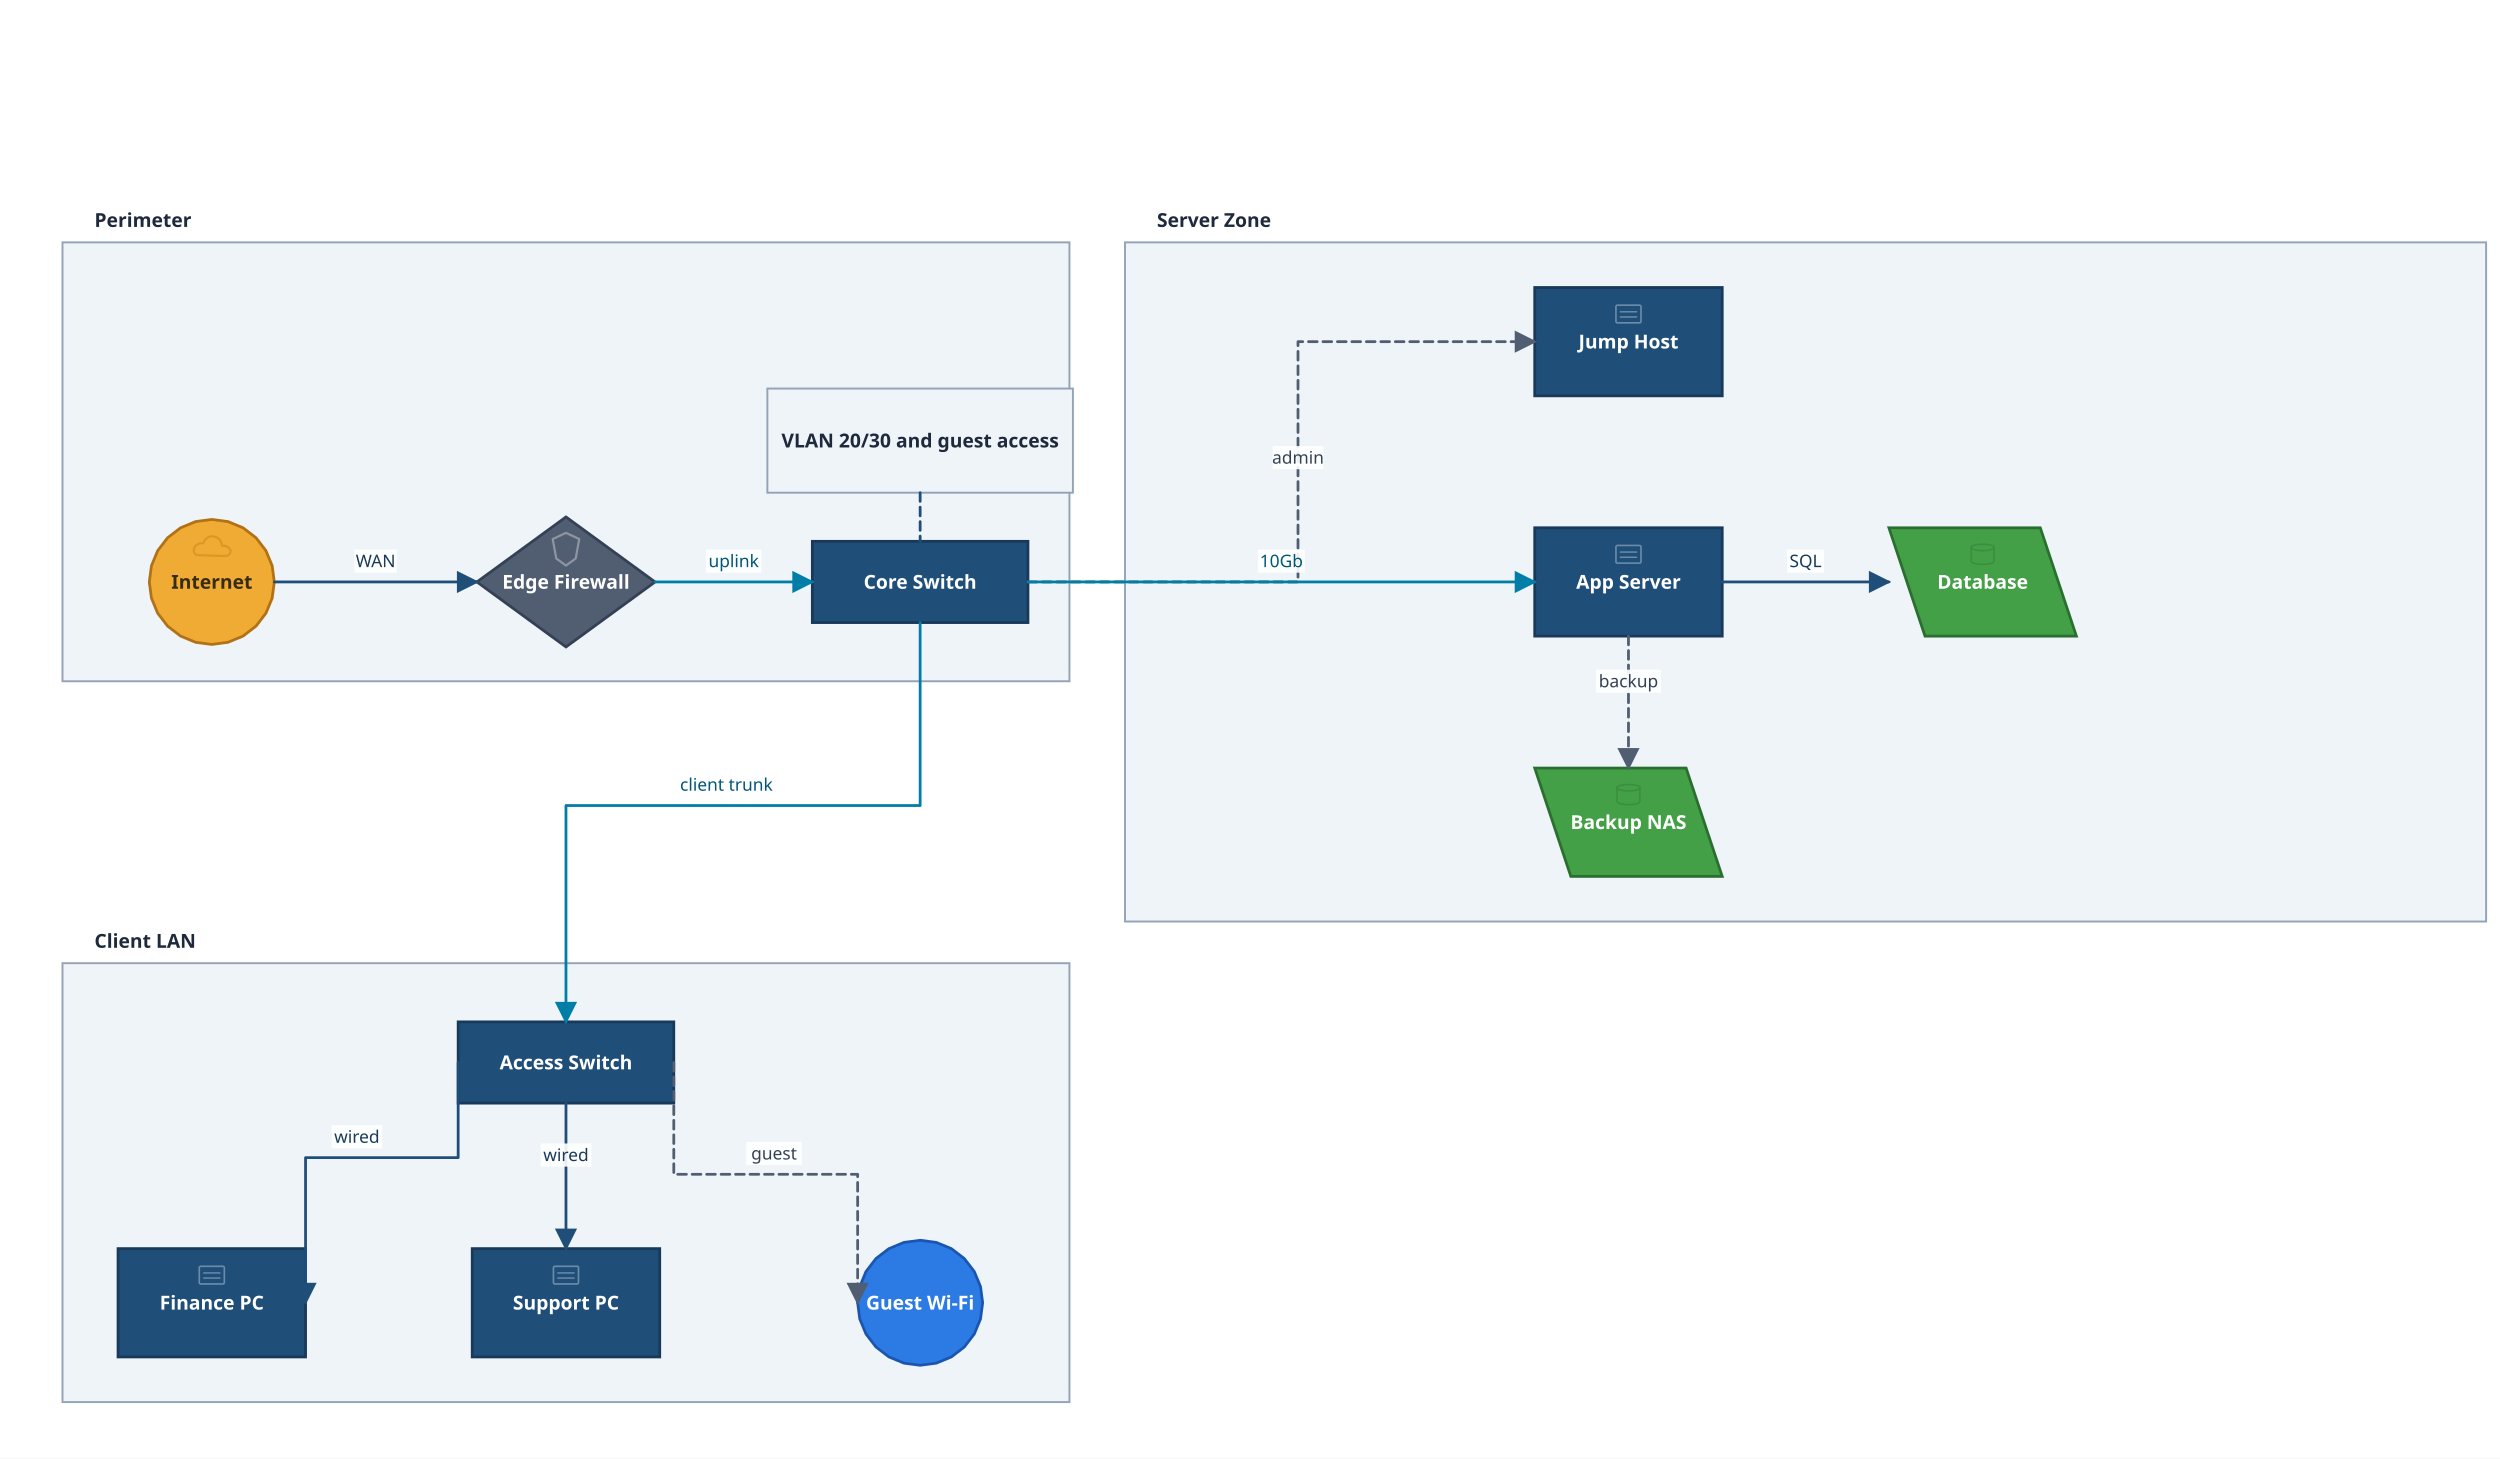
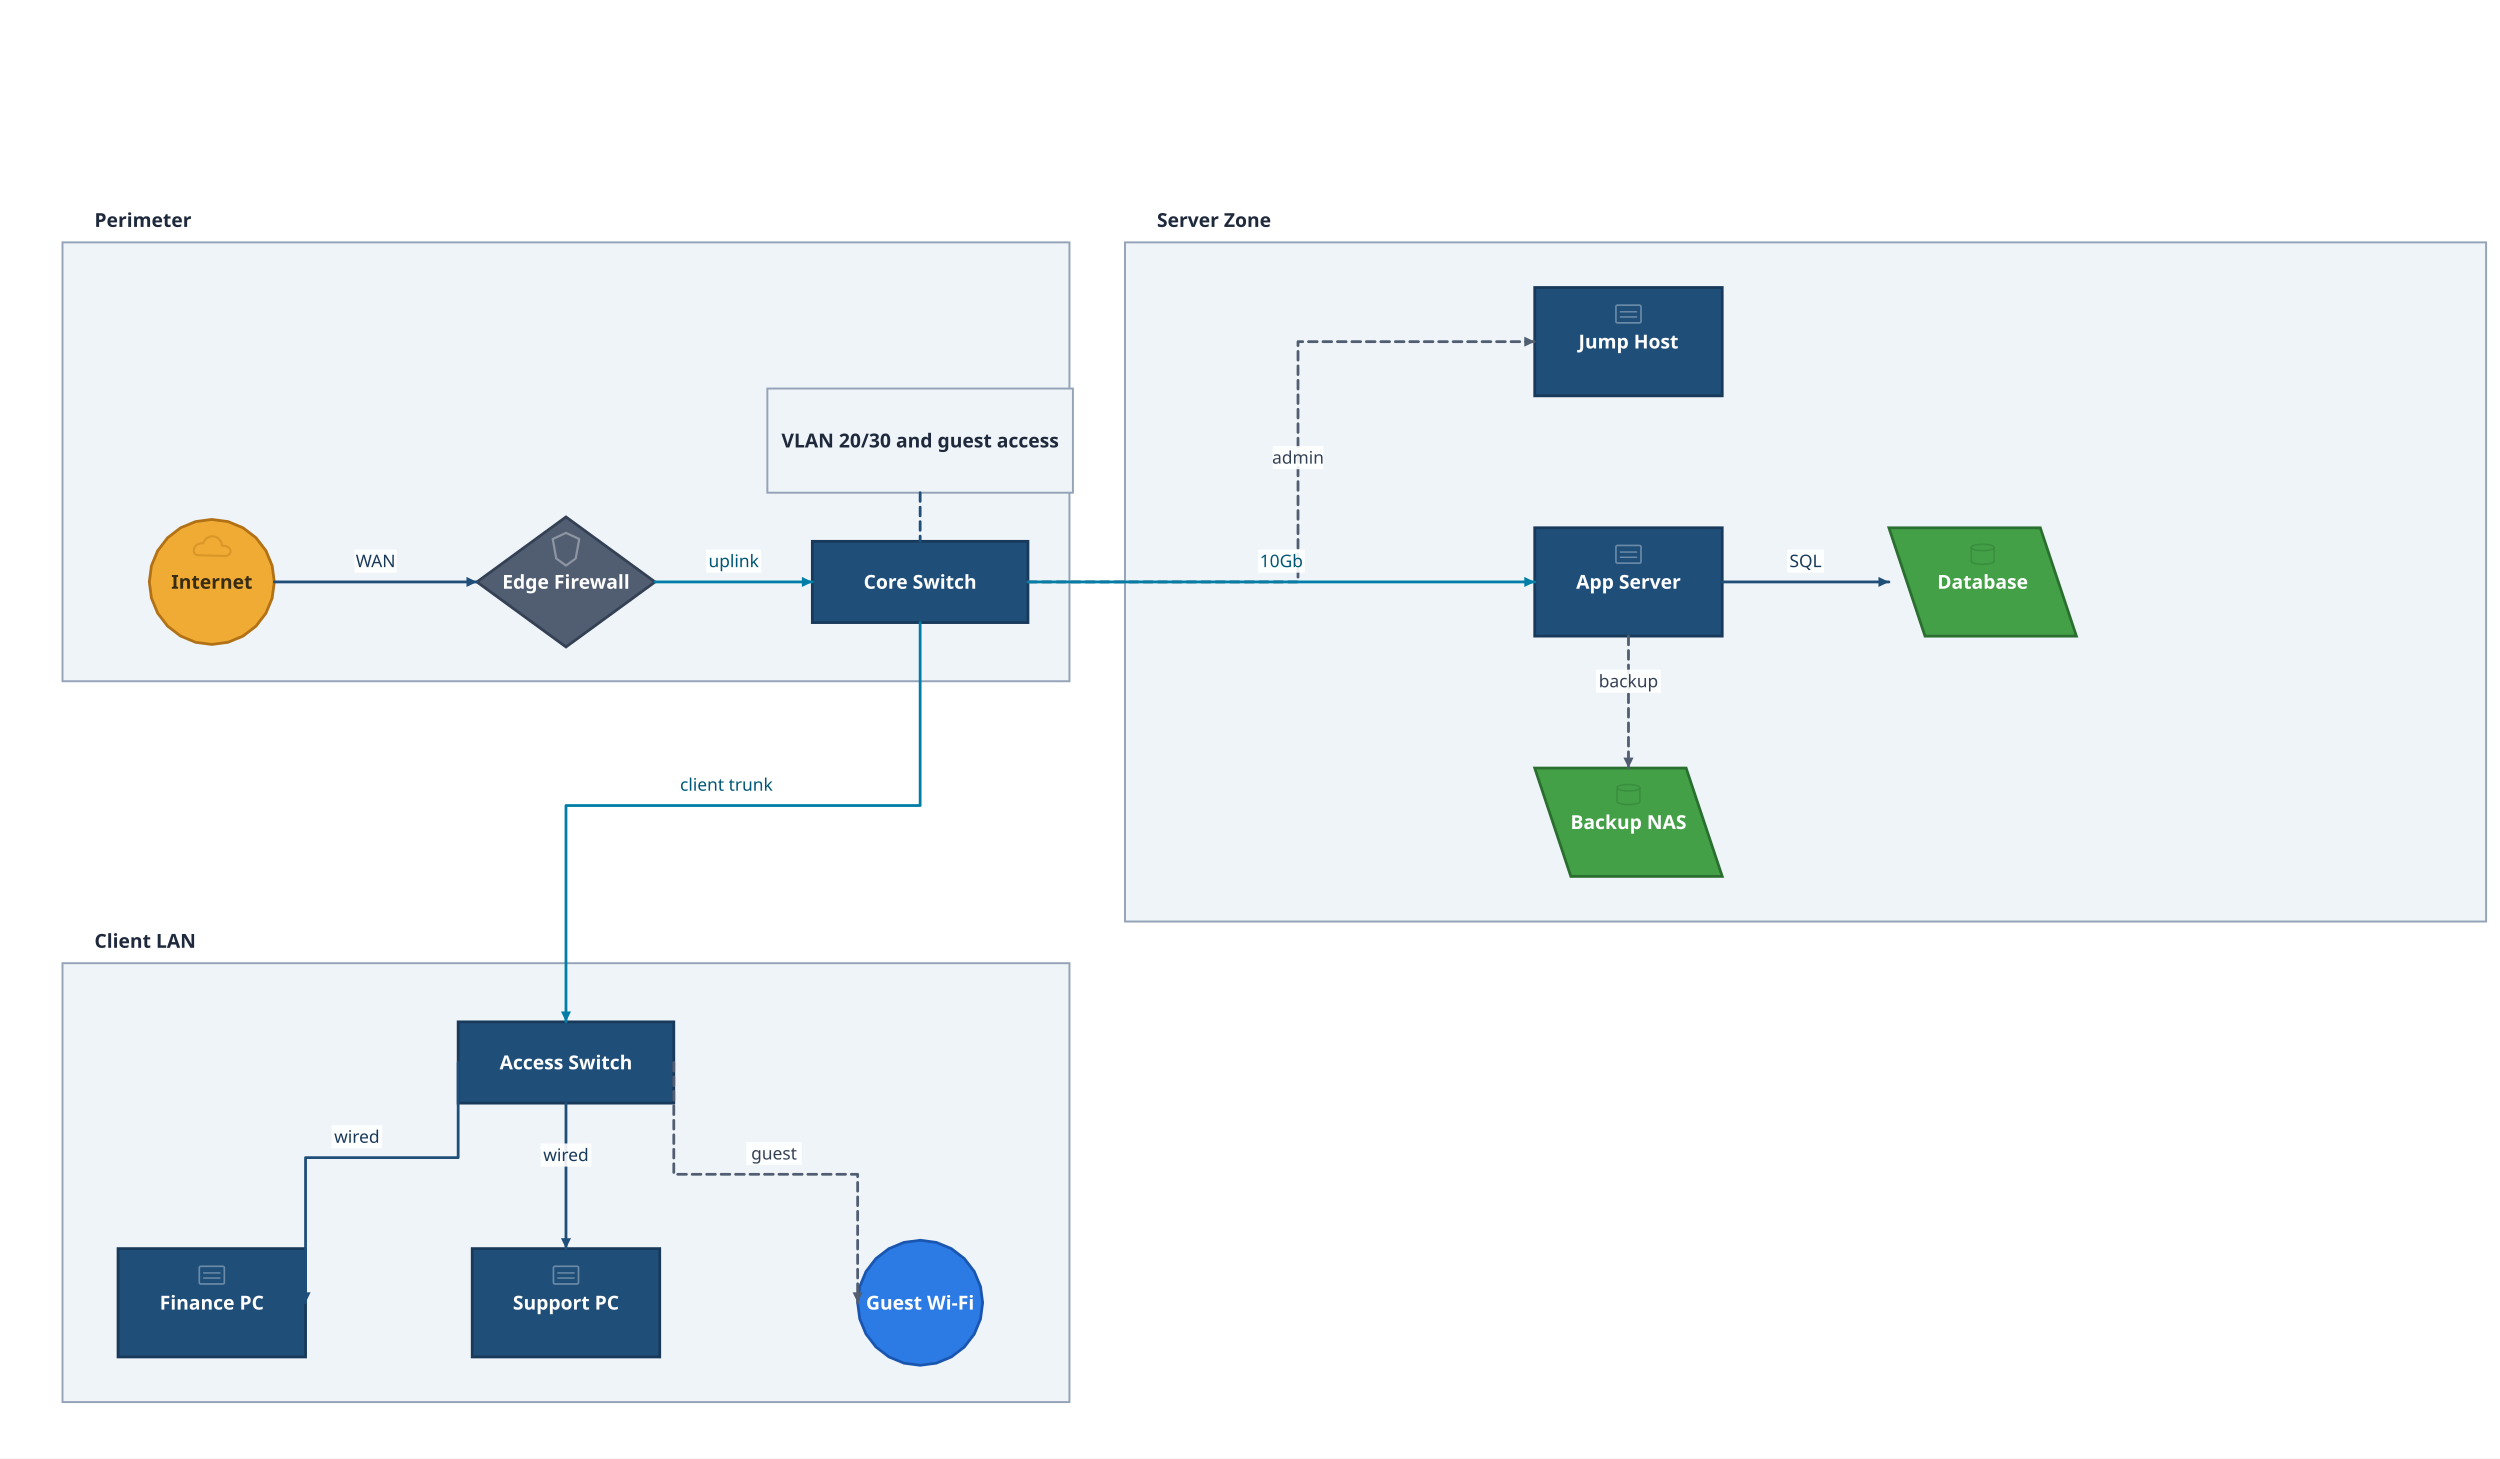
<svg xmlns="http://www.w3.org/2000/svg" width="1728" height="1008" viewBox="0 0 1728 1008" role="img" aria-label="Premium Network Segmentation">
-   <defs>
-     <marker id="officeimo-visio-arrow" viewBox="0 0 10 10" refX="9" refY="5" markerWidth="8" markerHeight="8" orient="auto-start-reverse">
-       <path d="M 0 0 L 10 5 L 0 10 z" fill="context-stroke" />
-     </marker>
-   </defs>
  <rect x="0" y="0" width="1728" height="1008" fill="#FFFFFF" />
  <g data-officeimo-visio-page="Premium Network Segmentation">
    <g data-visio-shape-id="perimeter" data-visio-nameu="Rectangle">
      <path d="M 43.2 470.88 L 739.2 470.88 L 739.2 167.52 L 43.2 167.52 Z" data-officeimo-preserved-geometry="true" fill="#EFF4F9" stroke="#94A3B8" stroke-width="1.344" />
    </g>
    <g data-visio-shape-id="perimeter-label" data-visio-nameu="Text Box">
      <path d="M 57.6 166.56 L 724.8 166.56 L 724.8 137.76 L 57.6 137.76 Z" data-officeimo-preserved-geometry="true" fill="none" stroke="none" />
      <text x="65.28" y="152.16" font-family="Aptos" font-size="13.333" text-anchor="start" dominant-baseline="middle" fill="#1E293B" font-weight="700">
        <tspan x="65.28" dy="0">Perimeter</tspan>
      </text>
    </g>
    <g data-visio-shape-id="servers" data-visio-nameu="Rectangle">
      <path d="M 777.6 636.96 L 1718.4 636.96 L 1718.4 167.52 L 777.6 167.52 Z" data-officeimo-preserved-geometry="true" fill="#EFF4F9" stroke="#94A3B8" stroke-width="1.344" />
    </g>
    <g data-visio-shape-id="servers-label" data-visio-nameu="Text Box">
      <path d="M 792 166.56 L 1704 166.56 L 1704 137.76 L 792 137.76 Z" data-officeimo-preserved-geometry="true" fill="none" stroke="none" />
      <text x="799.68" y="152.16" font-family="Aptos" font-size="13.333" text-anchor="start" dominant-baseline="middle" fill="#1E293B" font-weight="700">
        <tspan x="799.68" dy="0">Server Zone</tspan>
      </text>
    </g>
    <g data-visio-shape-id="clients" data-visio-nameu="Rectangle">
      <path d="M 43.2 969.12 L 739.2 969.12 L 739.2 665.76 L 43.2 665.76 Z" data-officeimo-preserved-geometry="true" fill="#EFF4F9" stroke="#94A3B8" stroke-width="1.344" />
    </g>
    <g data-visio-shape-id="clients-label" data-visio-nameu="Text Box">
      <path d="M 57.6 664.8 L 724.8 664.8 L 724.8 636 L 57.6 636 Z" data-officeimo-preserved-geometry="true" fill="none" stroke="none" />
      <text x="65.28" y="650.4" font-family="Aptos" font-size="13.333" text-anchor="start" dominant-baseline="middle" fill="#1E293B" font-weight="700">
        <tspan x="65.28" dy="0">Client LAN</tspan>
      </text>
    </g>
    <g data-visio-shape-id="internet" data-visio-nameu="Circle">
      <path d="M 189.6 402.24 L 188.128 391.059 L 183.812 380.64 L 176.947 371.693 L 168 364.828 L 157.581 360.512 L 146.4 359.04 L 135.219 360.512 L 124.8 364.828 L 115.853 371.693 L 108.988 380.64 L 104.672 391.059 L 103.2 402.24 L 104.672 413.421 L 108.988 423.84 L 115.853 432.787 L 124.8 439.652 L 135.219 443.968 L 146.4 445.44 L 157.581 443.968 L 168 439.652 L 176.947 432.787 L 183.812 423.84 L 188.128 413.421 Z" data-officeimo-preserved-geometry="true" fill="#EFAB33" stroke="#B17114" stroke-width="1.92" />
      <g data-officeimo-stencil-artwork="true" data-officeimo-stencil-key="cloud" opacity="0.42">
        <path d="M 136.412 383.716 C 132.3 383.128 133.181 374.903 140.525 375.491 C 143.169 367.853 152.863 369.909 153.45 377.253 C 160.5 376.666 161.382 384.303 155.213 384.303 Z" fill="none" stroke="#B17114" stroke-opacity="0.824" stroke-width="1.469" stroke-linecap="round" stroke-linejoin="round" />
      </g>
      <text x="146.4" y="402.24" font-family="Aptos" font-size="13.333" text-anchor="middle" dominant-baseline="middle" fill="#372B13" font-weight="700">
        <tspan x="146.4" dy="0">Internet</tspan>
      </text>
    </g>
    <g data-visio-shape-id="edge" data-visio-nameu="Decision">
      <path d="M 391.2 447.168 L 452.76 402.24 L 391.2 357.312 L 329.64 402.24 Z" data-officeimo-preserved-geometry="true" fill="#515D71" stroke="#344054" stroke-width="1.92" />
      <g data-officeimo-stencil-artwork="true" data-officeimo-stencil-key="security" opacity="0.42">
        <path d="M 391.2 368.31 L 400.365 372.588 L 397.921 386.03 L 391.2 390.918 L 384.479 386.03 L 382.035 372.588 Z" fill="none" stroke="#FFFFFF" stroke-opacity="0.824" stroke-width="1.528" stroke-linecap="round" stroke-linejoin="round" />
      </g>
      <text x="391.2" y="402.24" font-family="Aptos" font-size="13.333" text-anchor="middle" dominant-baseline="middle" fill="#FFFFFF" font-weight="700">
        <tspan x="391.2" dy="0">Edge Firewall</tspan>
      </text>
    </g>
    <g data-visio-shape-id="core" data-visio-nameu="Rectangle">
      <path d="M 561.48 430.32 L 710.52 430.32 L 710.52 374.16 L 561.48 374.16 Z" data-officeimo-preserved-geometry="true" fill="#1F4E79" stroke="#18395A" stroke-width="1.92" />
      <text x="636" y="402.24" font-family="Aptos" font-size="13.333" text-anchor="middle" dominant-baseline="middle" fill="#FFFFFF" font-weight="700">
        <tspan x="636" dy="0">Core Switch</tspan>
      </text>
    </g>
    <g data-visio-shape-id="jump" data-visio-nameu="Process">
      <path d="M 1060.8 273.6 L 1190.4 273.6 L 1190.4 198.72 L 1060.8 198.72 Z" data-officeimo-preserved-geometry="true" fill="#1F4E79" stroke="#18395A" stroke-width="1.92" />
      <g data-officeimo-stencil-artwork="true" data-officeimo-stencil-key="compute" opacity="0.42">
        <rect x="1116.944" y="210.94" width="17.312" height="12.22" rx="0.978" fill="none" stroke="#FFFFFF" stroke-opacity="0.824" stroke-width="1.146" stroke-linecap="round" stroke-linejoin="round" />
        <line x1="1119.999" y1="215.523" x2="1131.201" y2="215.523" stroke="#FFFFFF" stroke-opacity="0.824" stroke-width="1.018" stroke-linecap="round" />
        <line x1="1119.999" y1="219.087" x2="1131.201" y2="219.087" stroke="#FFFFFF" stroke-opacity="0.824" stroke-width="1.018" stroke-linecap="round" />
      </g>
      <text x="1125.6" y="236.16" font-family="Aptos" font-size="13.333" text-anchor="middle" dominant-baseline="middle" fill="#FFFFFF" font-weight="700">
        <tspan x="1125.6" dy="0">Jump Host</tspan>
      </text>
    </g>
    <g data-visio-shape-id="app" data-visio-nameu="Process">
      <path d="M 1060.8 439.68 L 1190.4 439.68 L 1190.4 364.8 L 1060.8 364.8 Z" data-officeimo-preserved-geometry="true" fill="#1F4E79" stroke="#18395A" stroke-width="1.92" />
      <g data-officeimo-stencil-artwork="true" data-officeimo-stencil-key="compute" opacity="0.42">
        <rect x="1116.944" y="377.02" width="17.312" height="12.22" rx="0.978" fill="none" stroke="#FFFFFF" stroke-opacity="0.824" stroke-width="1.146" stroke-linecap="round" stroke-linejoin="round" />
        <line x1="1119.999" y1="381.603" x2="1131.201" y2="381.603" stroke="#FFFFFF" stroke-opacity="0.824" stroke-width="1.018" stroke-linecap="round" />
        <line x1="1119.999" y1="385.167" x2="1131.201" y2="385.167" stroke="#FFFFFF" stroke-opacity="0.824" stroke-width="1.018" stroke-linecap="round" />
      </g>
      <text x="1125.6" y="402.24" font-family="Aptos" font-size="13.333" text-anchor="middle" dominant-baseline="middle" fill="#FFFFFF" font-weight="700">
        <tspan x="1125.6" dy="0">App Server</tspan>
      </text>
    </g>
    <g data-visio-shape-id="db" data-visio-nameu="Data">
      <path d="M 1330.56 439.68 L 1435.2 439.68 L 1410.24 364.8 L 1305.6 364.8 Z" data-officeimo-preserved-geometry="true" fill="#43A047" stroke="#2A6F30" stroke-width="1.92" />
      <g data-officeimo-stencil-artwork="true" data-officeimo-stencil-key="data" opacity="0.42">
        <path d="M 1362.508 378.405 C 1362.508 375.452 1378.292 375.452 1378.292 378.405 L 1378.292 387.856 C 1378.292 390.809 1362.508 390.809 1362.508 387.856 Z" fill="none" stroke="#2A6F30" stroke-opacity="0.824" stroke-width="1.146" stroke-linecap="round" stroke-linejoin="round" />
        <path d="M 1362.508 378.405 C 1362.508 381.359 1378.292 381.359 1378.292 378.405" fill="none" stroke="#2A6F30" stroke-opacity="0.824" stroke-width="1.146" stroke-linecap="round" stroke-linejoin="round" />
      </g>
      <text x="1370.4" y="402.24" font-family="Aptos" font-size="13.333" text-anchor="middle" dominant-baseline="middle" fill="#FFFFFF" font-weight="700">
        <tspan x="1370.4" dy="0">Database</tspan>
      </text>
    </g>
    <g data-visio-shape-id="backup" data-visio-nameu="Data">
      <path d="M 1085.76 605.76 L 1190.4 605.76 L 1165.44 530.88 L 1060.8 530.88 Z" data-officeimo-preserved-geometry="true" fill="#43A047" stroke="#2A6F30" stroke-width="1.92" />
      <g data-officeimo-stencil-artwork="true" data-officeimo-stencil-key="data" opacity="0.42">
        <path d="M 1117.708 544.485 C 1117.708 541.532 1133.492 541.532 1133.492 544.485 L 1133.492 553.936 C 1133.492 556.889 1117.708 556.889 1117.708 553.936 Z" fill="none" stroke="#2A6F30" stroke-opacity="0.824" stroke-width="1.146" stroke-linecap="round" stroke-linejoin="round" />
        <path d="M 1117.708 544.485 C 1117.708 547.439 1133.492 547.439 1133.492 544.485" fill="none" stroke="#2A6F30" stroke-opacity="0.824" stroke-width="1.146" stroke-linecap="round" stroke-linejoin="round" />
      </g>
      <text x="1125.6" y="568.32" font-family="Aptos" font-size="13.333" text-anchor="middle" dominant-baseline="middle" fill="#FFFFFF" font-weight="700">
        <tspan x="1125.6" dy="0">Backup NAS</tspan>
      </text>
    </g>
    <g data-visio-shape-id="access" data-visio-nameu="Rectangle">
      <path d="M 316.68 762.48 L 465.72 762.48 L 465.72 706.32 L 316.68 706.32 Z" data-officeimo-preserved-geometry="true" fill="#1F4E79" stroke="#18395A" stroke-width="1.92" />
      <text x="391.2" y="734.4" font-family="Aptos" font-size="13.333" text-anchor="middle" dominant-baseline="middle" fill="#FFFFFF" font-weight="700">
        <tspan x="391.2" dy="0">Access Switch</tspan>
      </text>
    </g>
    <g data-visio-shape-id="finance" data-visio-nameu="Process">
      <path d="M 81.6 937.92 L 211.2 937.92 L 211.2 863.04 L 81.6 863.04 Z" data-officeimo-preserved-geometry="true" fill="#1F4E79" stroke="#18395A" stroke-width="1.92" />
      <g data-officeimo-stencil-artwork="true" data-officeimo-stencil-key="compute" opacity="0.42">
        <rect x="137.744" y="875.26" width="17.312" height="12.22" rx="0.978" fill="none" stroke="#FFFFFF" stroke-opacity="0.824" stroke-width="1.146" stroke-linecap="round" stroke-linejoin="round" />
        <line x1="140.799" y1="879.843" x2="152.001" y2="879.843" stroke="#FFFFFF" stroke-opacity="0.824" stroke-width="1.018" stroke-linecap="round" />
        <line x1="140.799" y1="883.407" x2="152.001" y2="883.407" stroke="#FFFFFF" stroke-opacity="0.824" stroke-width="1.018" stroke-linecap="round" />
      </g>
      <text x="146.4" y="900.48" font-family="Aptos" font-size="13.333" text-anchor="middle" dominant-baseline="middle" fill="#FFFFFF" font-weight="700">
        <tspan x="146.4" dy="0">Finance PC</tspan>
      </text>
    </g>
    <g data-visio-shape-id="support" data-visio-nameu="Process">
      <path d="M 326.4 937.92 L 456 937.92 L 456 863.04 L 326.4 863.04 Z" data-officeimo-preserved-geometry="true" fill="#1F4E79" stroke="#18395A" stroke-width="1.92" />
      <g data-officeimo-stencil-artwork="true" data-officeimo-stencil-key="compute" opacity="0.42">
        <rect x="382.544" y="875.26" width="17.312" height="12.22" rx="0.978" fill="none" stroke="#FFFFFF" stroke-opacity="0.824" stroke-width="1.146" stroke-linecap="round" stroke-linejoin="round" />
        <line x1="385.599" y1="879.843" x2="396.801" y2="879.843" stroke="#FFFFFF" stroke-opacity="0.824" stroke-width="1.018" stroke-linecap="round" />
        <line x1="385.599" y1="883.407" x2="396.801" y2="883.407" stroke="#FFFFFF" stroke-opacity="0.824" stroke-width="1.018" stroke-linecap="round" />
      </g>
      <text x="391.2" y="900.48" font-family="Aptos" font-size="13.333" text-anchor="middle" dominant-baseline="middle" fill="#FFFFFF" font-weight="700">
        <tspan x="391.2" dy="0">Support PC</tspan>
      </text>
    </g>
    <g data-visio-shape-id="wifi" data-visio-nameu="Circle">
      <path d="M 679.2 900.48 L 677.728 889.299 L 673.412 878.88 L 666.547 869.933 L 657.6 863.068 L 647.181 858.752 L 636 857.28 L 624.819 858.752 L 614.4 863.068 L 605.453 869.933 L 598.588 878.88 L 594.272 889.299 L 592.8 900.48 L 594.272 911.661 L 598.588 922.08 L 605.453 931.027 L 614.4 937.892 L 624.819 942.208 L 636 943.68 L 647.181 942.208 L 657.6 937.892 L 666.547 931.027 L 673.412 922.08 L 677.728 911.661 Z" data-officeimo-preserved-geometry="true" fill="#2C7BE5" stroke="#1A56B0" stroke-width="1.92" />
      <text x="636" y="900.48" font-family="Aptos" font-size="13.333" text-anchor="middle" dominant-baseline="middle" fill="#FFFFFF" font-weight="700">
        <tspan x="636" dy="0">Guest Wi-Fi</tspan>
      </text>
    </g>
    <g data-visio-shape-id="core-callout" data-visio-nameu="Rectangle">
      <path d="M 530.4 340.56 L 741.6 340.56 L 741.6 268.56 L 530.4 268.56 Z" data-officeimo-preserved-geometry="true" fill="#EFF4F9" stroke="#94A3B8" stroke-width="1.344" />
      <text x="636" y="304.56" font-family="Aptos" font-size="13.333" text-anchor="middle" dominant-baseline="middle" fill="#1E293B" font-weight="700">
        <tspan x="636" dy="0">VLAN 20/30 and guest access</tspan>
      </text>
    </g>
    <g data-visio-shape-id="title" data-visio-nameu="Text Box">
      <path d="M 76.8 124.8 L 1651.2 124.8 L 1651.2 81.6 L 76.8 81.6 Z" data-officeimo-preserved-geometry="true" fill="none" stroke="none" />
      <text x="864" y="103.2" font-family="Aptos" font-size="26.667" text-anchor="middle" dominant-baseline="middle" fill="#FFFFFF" font-weight="700">
        <tspan x="864" dy="0">Branch Network - Segmented Access</tspan>
      </text>
    </g>
    <g data-visio-connector-id="1">
-       <path d="M 189.6 402.24 L 259.62 402.24 L 259.62 402.24 L 329.64 402.24" fill="none" stroke="#1F4E79" stroke-width="1.92" stroke-linecap="round" stroke-linejoin="round" marker-end="url(#officeimo-visio-arrow)" />
+       <path d="M 189.6 402.24 L 259.62 402.24 L 259.62 402.24 L 329.64 402.24" fill="none" stroke="#1F4E79" stroke-width="1.92" stroke-linecap="round" stroke-linejoin="round" />
+       <path data-officeimo-connector-arrow="end" d="M 329.64 402.24 L 322.432 405.711 L 322.432 398.769 Z" fill="#1F4E79" stroke="none" />
      <rect data-officeimo-text-background="true" data-officeimo-connector-label-background="true" x="244.98" y="379.84" width="29.28" height="16" fill="#FFFFFF" fill-opacity="0.902" />
      <text x="259.62" y="387.84" font-family="Aptos" font-size="12" text-anchor="middle" dominant-baseline="middle" fill="#18395A">
        <tspan x="259.62" dy="0">WAN</tspan>
      </text>
    </g>
    <g data-visio-connector-id="2">
-       <path d="M 452.76 402.24 L 512.88 402.24 L 512.88 402.24 L 561.48 402.24" fill="none" stroke="#007EA7" stroke-width="1.92" stroke-linecap="round" stroke-linejoin="round" marker-end="url(#officeimo-visio-arrow)" />
+       <path d="M 452.76 402.24 L 512.88 402.24 L 512.88 402.24 L 561.48 402.24" fill="none" stroke="#007EA7" stroke-width="1.92" stroke-linecap="round" stroke-linejoin="round" />
+       <path data-officeimo-connector-arrow="end" d="M 561.48 402.24 L 554.272 405.711 L 554.272 398.769 Z" fill="#007EA7" stroke="none" />
      <rect data-officeimo-text-background="true" data-officeimo-connector-label-background="true" x="488.04" y="379.84" width="38.16" height="16" fill="#FFFFFF" fill-opacity="0.902" />
      <text x="507.12" y="387.84" font-family="Aptos" font-size="12" text-anchor="middle" dominant-baseline="middle" fill="#005677">
        <tspan x="507.12" dy="0">uplink</tspan>
      </text>
    </g>
    <g data-visio-connector-id="3">
-       <path d="M 710.52 402.24 L 897.18 402.24 L 897.18 236.16 L 1060.8 236.16" fill="none" stroke="#515D71" stroke-width="1.92" stroke-linecap="round" stroke-linejoin="round" stroke-dasharray="6 4" marker-end="url(#officeimo-visio-arrow)" />
+       <path d="M 710.52 402.24 L 897.18 402.24 L 897.18 236.16 L 1060.8 236.16" fill="none" stroke="#515D71" stroke-width="1.92" stroke-linecap="round" stroke-linejoin="round" stroke-dasharray="6 4" />
+       <path data-officeimo-connector-arrow="end" d="M 1060.8 236.16 L 1053.592 239.631 L 1053.592 232.689 Z" fill="#515D71" stroke="none" />
      <rect data-officeimo-text-background="true" data-officeimo-connector-label-background="true" x="879.66" y="308.32" width="35.04" height="16" fill="#FFFFFF" fill-opacity="0.902" />
      <text x="897.18" y="316.32" font-family="Aptos" font-size="12" text-anchor="middle" dominant-baseline="middle" fill="#344054">
        <tspan x="897.18" dy="0">admin</tspan>
      </text>
    </g>
    <g data-visio-connector-id="4">
-       <path d="M 710.52 402.24 L 902.94 402.24 L 902.94 402.24 L 1060.8 402.24" fill="none" stroke="#007EA7" stroke-width="1.92" stroke-linecap="round" stroke-linejoin="round" marker-end="url(#officeimo-visio-arrow)" />
+       <path d="M 710.52 402.24 L 902.94 402.24 L 902.94 402.24 L 1060.8 402.24" fill="none" stroke="#007EA7" stroke-width="1.92" stroke-linecap="round" stroke-linejoin="round" />
+       <path data-officeimo-connector-arrow="end" d="M 1060.8 402.24 L 1053.592 405.711 L 1053.592 398.769 Z" fill="#007EA7" stroke="none" />
      <rect data-officeimo-text-background="true" data-officeimo-connector-label-background="true" x="869.46" y="379.84" width="32.4" height="16" fill="#FFFFFF" fill-opacity="0.902" />
      <text x="885.66" y="387.84" font-family="Aptos" font-size="12" text-anchor="middle" dominant-baseline="middle" fill="#005677">
        <tspan x="885.66" dy="0">10Gb</tspan>
      </text>
    </g>
    <g data-visio-connector-id="5">
-       <path d="M 1190.4 402.24 L 1248 402.24 L 1248 402.24 L 1305.6 402.24" fill="none" stroke="#1F4E79" stroke-width="1.92" stroke-linecap="round" stroke-linejoin="round" marker-end="url(#officeimo-visio-arrow)" />
+       <path d="M 1190.4 402.24 L 1248 402.24 L 1248 402.24 L 1305.6 402.24" fill="none" stroke="#1F4E79" stroke-width="1.92" stroke-linecap="round" stroke-linejoin="round" />
+       <path data-officeimo-connector-arrow="end" d="M 1305.6 402.24 L 1298.392 405.711 L 1298.392 398.769 Z" fill="#1F4E79" stroke="none" />
      <rect data-officeimo-text-background="true" data-officeimo-connector-label-background="true" x="1235.28" y="379.84" width="25.44" height="16" fill="#FFFFFF" fill-opacity="0.902" />
      <text x="1248" y="387.84" font-family="Aptos" font-size="12" text-anchor="middle" dominant-baseline="middle" fill="#18395A">
        <tspan x="1248" dy="0">SQL</tspan>
      </text>
    </g>
    <g data-visio-connector-id="6">
-       <path d="M 1125.6 439.68 L 1125.6 479.52 L 1125.6 479.52 L 1125.6 530.88" fill="none" stroke="#515D71" stroke-width="1.92" stroke-linecap="round" stroke-linejoin="round" stroke-dasharray="6 4" marker-end="url(#officeimo-visio-arrow)" />
+       <path d="M 1125.6 439.68 L 1125.6 479.52 L 1125.6 479.52 L 1125.6 530.88" fill="none" stroke="#515D71" stroke-width="1.92" stroke-linecap="round" stroke-linejoin="round" stroke-dasharray="6 4" />
+       <path data-officeimo-connector-arrow="end" d="M 1125.6 530.88 L 1122.129 523.672 L 1129.071 523.672 Z" fill="#515D71" stroke="none" />
      <rect data-officeimo-text-background="true" data-officeimo-connector-label-background="true" x="1103.16" y="462.88" width="44.88" height="16" fill="#FFFFFF" fill-opacity="0.902" />
      <text x="1125.6" y="470.88" font-family="Aptos" font-size="12" text-anchor="middle" dominant-baseline="middle" fill="#344054">
        <tspan x="1125.6" dy="0">backup</tspan>
      </text>
    </g>
    <g data-visio-connector-id="7">
-       <path d="M 636 430.32 L 636 556.8 L 391.2 556.8 L 391.2 706.32" fill="none" stroke="#007EA7" stroke-width="1.92" stroke-linecap="round" stroke-linejoin="round" marker-end="url(#officeimo-visio-arrow)" />
+       <path d="M 636 430.32 L 636 556.8 L 391.2 556.8 L 391.2 706.32" fill="none" stroke="#007EA7" stroke-width="1.92" stroke-linecap="round" stroke-linejoin="round" />
+       <path data-officeimo-connector-arrow="end" d="M 391.2 706.32 L 387.729 699.112 L 394.671 699.112 Z" fill="#007EA7" stroke="none" />
      <rect data-officeimo-text-background="true" data-officeimo-connector-label-background="true" x="464.88" y="534.4" width="74.4" height="16" fill="#FFFFFF" fill-opacity="0.902" />
      <text x="502.08" y="542.4" font-family="Aptos" font-size="12" text-anchor="middle" dominant-baseline="middle" fill="#005677">
        <tspan x="502.08" dy="0">client trunk</tspan>
      </text>
    </g>
    <g data-visio-connector-id="8">
-       <path d="M 316.68 734.4 L 316.68 800.16 L 211.2 800.16 L 211.2 900.48" fill="none" stroke="#1F4E79" stroke-width="1.92" stroke-linecap="round" stroke-linejoin="round" marker-end="url(#officeimo-visio-arrow)" />
+       <path d="M 316.68 734.4 L 316.68 800.16 L 211.2 800.16 L 211.2 900.48" fill="none" stroke="#1F4E79" stroke-width="1.92" stroke-linecap="round" stroke-linejoin="round" />
+       <path data-officeimo-connector-arrow="end" d="M 211.2 900.48 L 207.729 893.272 L 214.671 893.272 Z" fill="#1F4E79" stroke="none" />
      <rect data-officeimo-text-background="true" data-officeimo-connector-label-background="true" x="229.14" y="777.76" width="35.04" height="16" fill="#FFFFFF" fill-opacity="0.902" />
      <text x="246.66" y="785.76" font-family="Aptos" font-size="12" text-anchor="middle" dominant-baseline="middle" fill="#18395A">
        <tspan x="246.66" dy="0">wired</tspan>
      </text>
    </g>
    <g data-visio-connector-id="9">
-       <path d="M 391.2 762.48 L 391.2 812.76 L 391.2 812.76 L 391.2 863.04" fill="none" stroke="#1F4E79" stroke-width="1.92" stroke-linecap="round" stroke-linejoin="round" marker-end="url(#officeimo-visio-arrow)" />
+       <path d="M 391.2 762.48 L 391.2 812.76 L 391.2 812.76 L 391.2 863.04" fill="none" stroke="#1F4E79" stroke-width="1.92" stroke-linecap="round" stroke-linejoin="round" />
+       <path data-officeimo-connector-arrow="end" d="M 391.2 863.04 L 387.729 855.832 L 394.671 855.832 Z" fill="#1F4E79" stroke="none" />
      <rect data-officeimo-text-background="true" data-officeimo-connector-label-background="true" x="373.68" y="790.36" width="35.04" height="16" fill="#FFFFFF" fill-opacity="0.902" />
      <text x="391.2" y="798.36" font-family="Aptos" font-size="12" text-anchor="middle" dominant-baseline="middle" fill="#18395A">
        <tspan x="391.2" dy="0">wired</tspan>
      </text>
    </g>
    <g data-visio-connector-id="10">
-       <path d="M 465.72 734.4 L 465.72 811.68 L 592.8 811.68 L 592.8 900.48" fill="none" stroke="#515D71" stroke-width="1.92" stroke-linecap="round" stroke-linejoin="round" stroke-dasharray="6 4" marker-end="url(#officeimo-visio-arrow)" />
+       <path d="M 465.72 734.4 L 465.72 811.68 L 592.8 811.68 L 592.8 900.48" fill="none" stroke="#515D71" stroke-width="1.92" stroke-linecap="round" stroke-linejoin="round" stroke-dasharray="6 4" />
+       <path data-officeimo-connector-arrow="end" d="M 592.8 900.48 L 589.329 893.272 L 596.271 893.272 Z" fill="#515D71" stroke="none" />
      <rect data-officeimo-text-background="true" data-officeimo-connector-label-background="true" x="515.82" y="789.28" width="38.4" height="16" fill="#FFFFFF" fill-opacity="0.902" />
      <text x="535.02" y="797.28" font-family="Aptos" font-size="12" text-anchor="middle" dominant-baseline="middle" fill="#344054">
        <tspan x="535.02" dy="0">guest</tspan>
      </text>
    </g>
    <g data-visio-connector-id="11">
      <path d="M 636 340.56 L 636 349.68 L 636 349.68 L 636 374.16" fill="none" stroke="#1F4E79" stroke-width="1.92" stroke-linecap="round" stroke-linejoin="round" stroke-dasharray="6 4" />
    </g>
  </g>
</svg>
